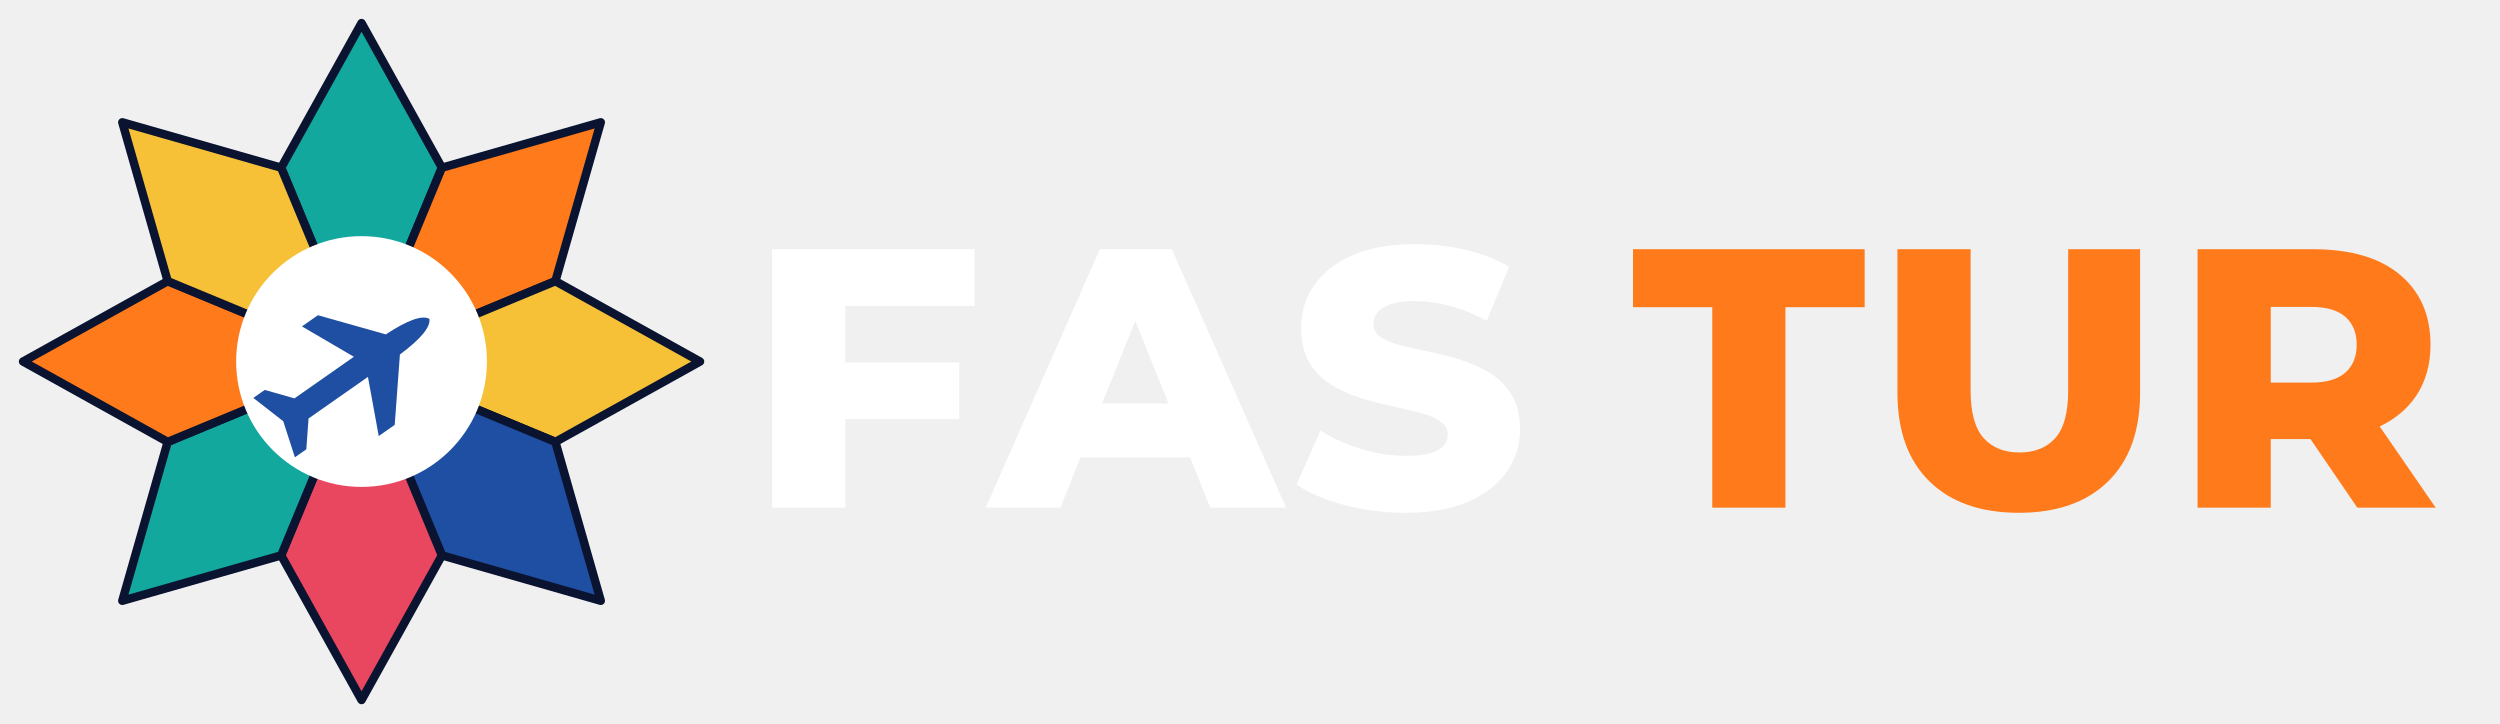
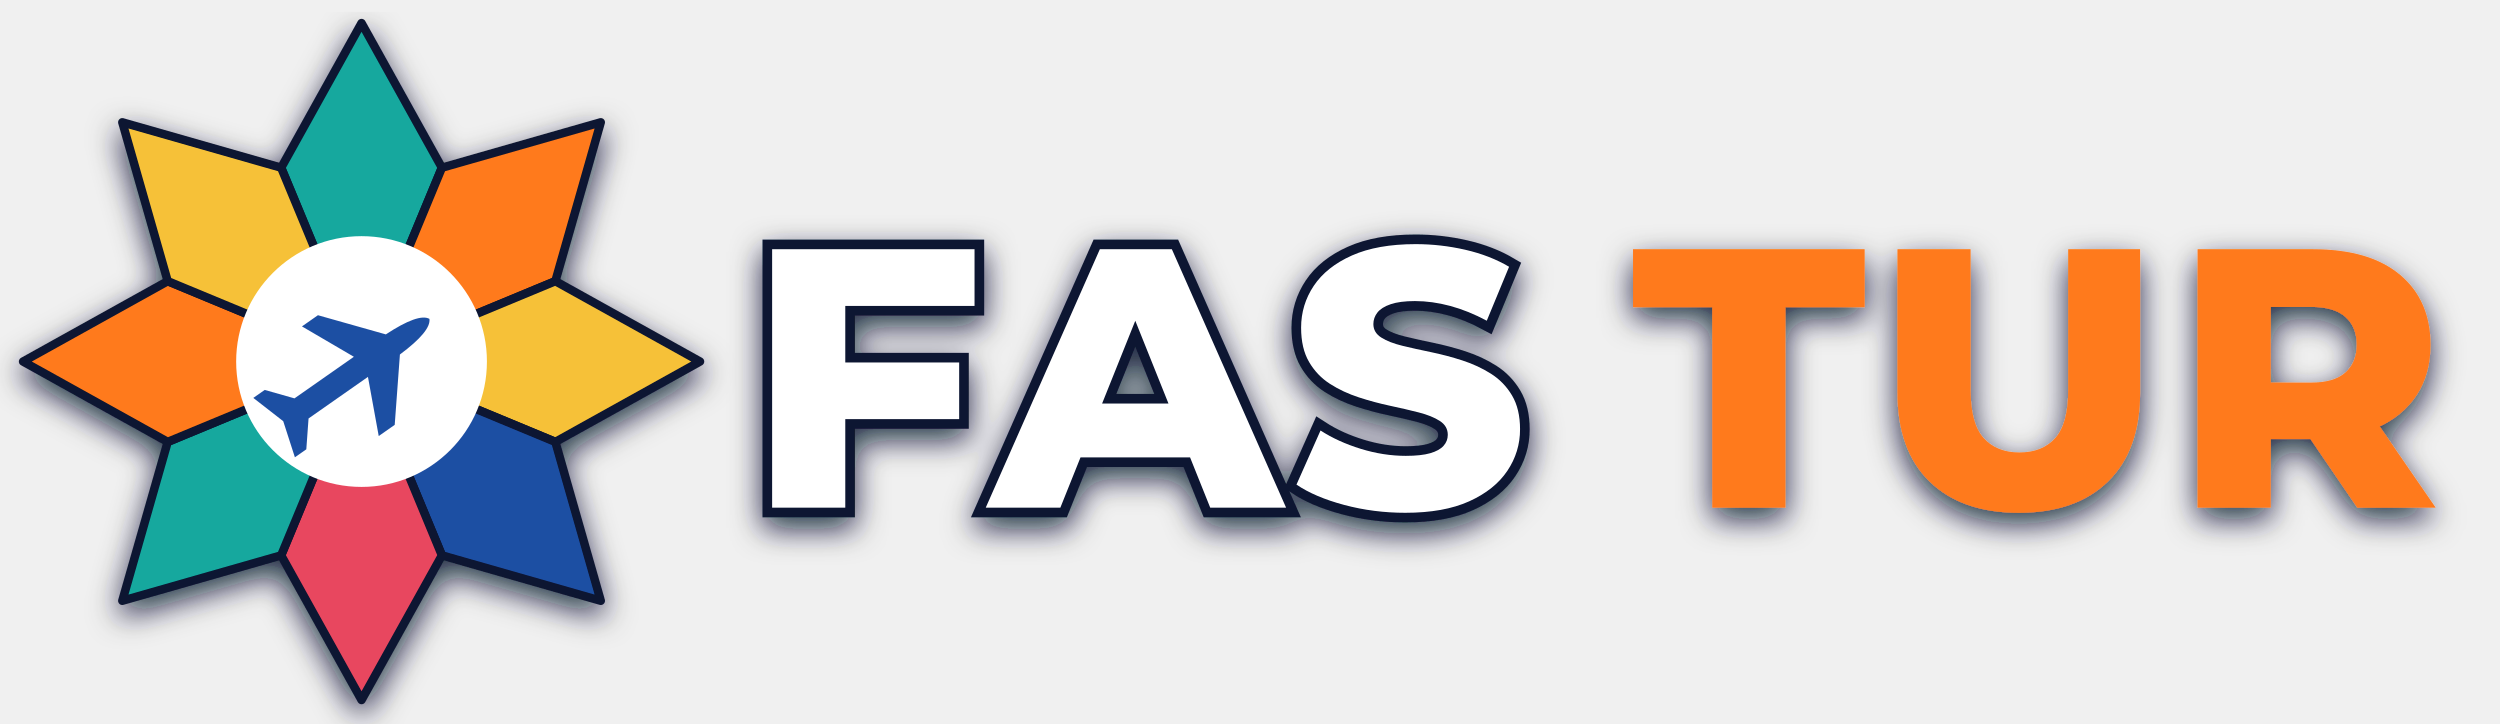
<svg xmlns="http://www.w3.org/2000/svg" viewBox="16 26 650 188" width="650" height="188">
-   <path d="M110.0,120.0 L89.1,69.6 L110.0,32.0 L130.9,69.6 Z" fill="#13a89e" stroke="#0a1430" stroke-width="2.20" stroke-linejoin="round" />
-   <path d="M110.0,120.0 L130.9,69.6 L172.2,57.8 L160.4,99.1 Z" fill="#ff7a1a" stroke="#0a1430" stroke-width="2.20" stroke-linejoin="round" />
-   <path d="M110.0,120.0 L160.4,99.1 L198.0,120.0 L160.4,140.9 Z" fill="#f6c137" stroke="#0a1430" stroke-width="2.20" stroke-linejoin="round" />
-   <path d="M110.0,120.0 L160.4,140.9 L172.2,182.2 L130.9,170.4 Z" fill="#1f4fa3" stroke="#0a1430" stroke-width="2.20" stroke-linejoin="round" />
-   <path d="M110.0,120.0 L130.9,170.4 L110.0,208.0 L89.1,170.4 Z" fill="#e8475f" stroke="#0a1430" stroke-width="2.20" stroke-linejoin="round" />
-   <path d="M110.0,120.0 L89.1,170.4 L47.8,182.2 L59.6,140.9 Z" fill="#13a89e" stroke="#0a1430" stroke-width="2.20" stroke-linejoin="round" />
-   <path d="M110.0,120.0 L59.6,140.9 L22.0,120.0 L59.6,99.1 Z" fill="#ff7a1a" stroke="#0a1430" stroke-width="2.20" stroke-linejoin="round" />
-   <path d="M110.0,120.0 L59.6,99.1 L47.8,57.8 L89.1,69.6 Z" fill="#f6c137" stroke="#0a1430" stroke-width="2.20" stroke-linejoin="round" />
-   <circle cx="110.0" cy="120.0" r="32.6" fill="#ffffff" />
-   <g transform="translate(111.8,120.0) rotate(-35)" fill="#1f4fa3">
-     <path d="M23,0 Q22,-2 15,-2.2 L7,-12 L3.5,-12 L8,-2.2 L-5,-2.2 L-8.5,-6.5 L-11,-6.5 L-9,0 L-11,6.5 L-8.5,6.5 L-5,2.2 L8,2.2 L3.5,12 L7,12 L15,2.2 Q22,2 23,0 Z" transform="translate(-14.0,0) scale(1.450)" />
+   <defs>
+     <filter id="gl" x="-10%" y="-20%" width="120%" height="140%">
+       <feDropShadow dx="0" dy="3" stdDeviation="4" flood-color="#06102a" flood-opacity=".85" />
+     </filter>
+   </defs>
+   <g filter="url(#gl)">
+     <path d="M110.0,120.0 L89.1,69.6 L110.0,32.0 L130.9,69.6 Z" fill="#13a89e" stroke="#0a1430" stroke-width="2.20" stroke-linejoin="round" />
+     <path d="M110.0,120.0 L130.9,69.6 L172.2,57.8 L160.4,99.1 Z" fill="#ff7a1a" stroke="#0a1430" stroke-width="2.20" stroke-linejoin="round" />
+     <path d="M110.0,120.0 L160.4,99.1 L198.0,120.0 L160.4,140.9 Z" fill="#f6c137" stroke="#0a1430" stroke-width="2.20" stroke-linejoin="round" />
+     <path d="M110.0,120.0 L160.4,140.9 L172.2,182.2 L130.9,170.4 Z" fill="#1f4fa3" stroke="#0a1430" stroke-width="2.20" stroke-linejoin="round" />
+     <path d="M110.0,120.0 L130.9,170.4 L110.0,208.0 L89.1,170.4 Z" fill="#e8475f" stroke="#0a1430" stroke-width="2.20" stroke-linejoin="round" />
+     <path d="M110.0,120.0 L89.1,170.4 L47.8,182.2 L59.6,140.9 Z" fill="#13a89e" stroke="#0a1430" stroke-width="2.20" stroke-linejoin="round" />
+     <path d="M110.0,120.0 L59.6,140.9 L22.0,120.0 L59.6,99.1 Z" fill="#ff7a1a" stroke="#0a1430" stroke-width="2.20" stroke-linejoin="round" />
+     <path d="M110.0,120.0 L59.6,99.1 L47.8,57.8 L89.1,69.6 Z" fill="#f6c137" stroke="#0a1430" stroke-width="2.20" stroke-linejoin="round" />
+     <circle cx="110.0" cy="120.0" r="32.6" fill="#ffffff" />
+     <g transform="translate(111.8,120.0) rotate(-35)" fill="#1f4fa3">
+       <path d="M23,0 Q22,-2 15,-2.2 L7,-12 L3.5,-12 L8,-2.2 L-5,-2.2 L-8.5,-6.5 L-11,-6.5 L-9,0 L-11,6.5 L-8.5,6.5 L-5,2.2 L8,2.2 L3.5,12 L7,12 L15,2.2 Q22,2 23,0 Z" transform="translate(-14.0,0) scale(1.450)" />
+     </g>
+     <path d="M216.753 158.0V90.8H269.381V105.535H235.775V158.0ZM234.417 134.977V120.242H265.385V134.977ZM272.285 158.0 301.959 90.8H320.685L350.389 158.0H330.659L307.444 100.092H314.906L291.69 158.0ZM288.505 144.918 293.402 130.921H326.22L331.146 144.918ZM381.378 159.327Q373.138 159.327 365.505 157.288Q357.871 155.249 353.081 151.998L359.334 137.929Q363.866 140.862 369.785 142.691Q375.704 144.52 381.51 144.52Q385.489 144.52 387.853 143.835Q390.216 143.15 391.318 141.917Q392.421 140.684 392.421 139.055Q392.421 136.784 390.345 135.445Q388.27 134.106 384.883 133.237Q381.497 132.368 377.442 131.507Q373.386 130.647 369.298 129.318Q365.21 127.988 361.823 125.825Q358.437 123.662 356.361 120.121Q354.286 116.581 354.286 111.205Q354.286 105.233 357.581 100.306Q360.877 95.378 367.494 92.425Q374.111 89.473 384.062 89.473Q390.61 89.473 396.996 90.942Q403.382 92.412 408.364 95.358L402.561 109.391Q397.747 106.806 393.047 105.543Q388.346 104.28 383.9 104.28Q379.981 104.28 377.584 105.094Q375.187 105.909 374.133 107.256Q373.079 108.603 373.079 110.262Q373.079 112.466 375.154 113.772Q377.23 115.078 380.616 115.899Q384.003 116.72 388.091 117.562Q392.179 118.405 396.235 119.719Q400.29 121.033 403.676 123.182Q407.063 125.33 409.138 128.837Q411.214 132.345 411.214 137.625Q411.214 143.501 407.904 148.428Q404.593 153.356 397.994 156.342Q391.395 159.327 381.378 159.327Z" fill="#ffffff" stroke="#0a1430" stroke-width="5" paint-order="stroke" />
+     <path d="M461.188 158.0V105.866H440.584V90.8H500.813V105.866H480.209V158.0ZM540.881 159.327Q526.021 159.327 517.679 151.184Q509.337 143.041 509.337 128.088V90.8H528.359V127.505Q528.359 136.138 531.738 139.891Q535.118 143.643 541.044 143.643Q547.035 143.643 550.382 139.891Q553.729 136.138 553.729 127.505V90.8H572.426V128.088Q572.426 143.041 564.084 151.184Q555.742 159.327 540.881 159.327ZM587.369 158.0V90.8H617.361Q632.102 90.8 640.017 97.452Q647.932 104.104 647.932 115.638Q647.932 123.265 644.292 128.776Q640.652 134.288 633.952 137.219Q627.252 140.151 618.023 140.151H597.919L606.391 132.149V158.0ZM628.904 158.0 612.213 133.55H632.43L649.283 158.0ZM606.391 134.228 597.919 125.476H616.911Q622.866 125.476 625.807 122.857Q628.748 120.239 628.748 115.638Q628.748 111.006 625.807 108.403Q622.866 105.799 616.911 105.799H597.919L606.391 97.017Z" fill="#ff7a1a" />
  </g>
-   <path d="M216.753 158.0V90.8H269.381V105.535H235.775V158.0ZM234.417 134.977V120.242H265.385V134.977ZM272.285 158.0 301.959 90.8H320.685L350.389 158.0H330.659L307.444 100.092H314.906L291.69 158.0ZM288.505 144.918 293.402 130.921H326.22L331.146 144.918ZM381.378 159.327Q373.138 159.327 365.505 157.288Q357.871 155.249 353.081 151.998L359.334 137.929Q363.866 140.862 369.785 142.691Q375.704 144.52 381.51 144.52Q385.489 144.52 387.853 143.835Q390.216 143.15 391.318 141.917Q392.421 140.684 392.421 139.055Q392.421 136.784 390.345 135.445Q388.27 134.106 384.883 133.237Q381.497 132.368 377.442 131.507Q373.386 130.647 369.298 129.318Q365.21 127.988 361.823 125.825Q358.437 123.662 356.361 120.121Q354.286 116.581 354.286 111.205Q354.286 105.233 357.581 100.306Q360.877 95.378 367.494 92.425Q374.111 89.473 384.062 89.473Q390.61 89.473 396.996 90.942Q403.382 92.412 408.364 95.358L402.561 109.391Q397.747 106.806 393.047 105.543Q388.346 104.28 383.9 104.28Q379.981 104.28 377.584 105.094Q375.187 105.909 374.133 107.256Q373.079 108.603 373.079 110.262Q373.079 112.466 375.154 113.772Q377.23 115.078 380.616 115.899Q384.003 116.72 388.091 117.562Q392.179 118.405 396.235 119.719Q400.29 121.033 403.676 123.182Q407.063 125.33 409.138 128.837Q411.214 132.345 411.214 137.625Q411.214 143.501 407.904 148.428Q404.593 153.356 397.994 156.342Q391.395 159.327 381.378 159.327Z" fill="#ffffff" />
-   <path d="M461.188 158.0V105.866H440.584V90.8H500.813V105.866H480.209V158.0ZM540.881 159.327Q526.021 159.327 517.679 151.184Q509.337 143.041 509.337 128.088V90.8H528.359V127.505Q528.359 136.138 531.738 139.891Q535.118 143.643 541.044 143.643Q547.035 143.643 550.382 139.891Q553.729 136.138 553.729 127.505V90.8H572.426V128.088Q572.426 143.041 564.084 151.184Q555.742 159.327 540.881 159.327ZM587.369 158.0V90.8H617.361Q632.102 90.8 640.017 97.452Q647.932 104.104 647.932 115.638Q647.932 123.265 644.292 128.776Q640.652 134.288 633.952 137.219Q627.252 140.151 618.023 140.151H597.919L606.391 132.149V158.0ZM628.904 158.0 612.213 133.55H632.43L649.283 158.0ZM606.391 134.228 597.919 125.476H616.911Q622.866 125.476 625.807 122.857Q628.748 120.239 628.748 115.638Q628.748 111.006 625.807 108.403Q622.866 105.799 616.911 105.799H597.919L606.391 97.017Z" fill="#ff7a1a" />
</svg>
